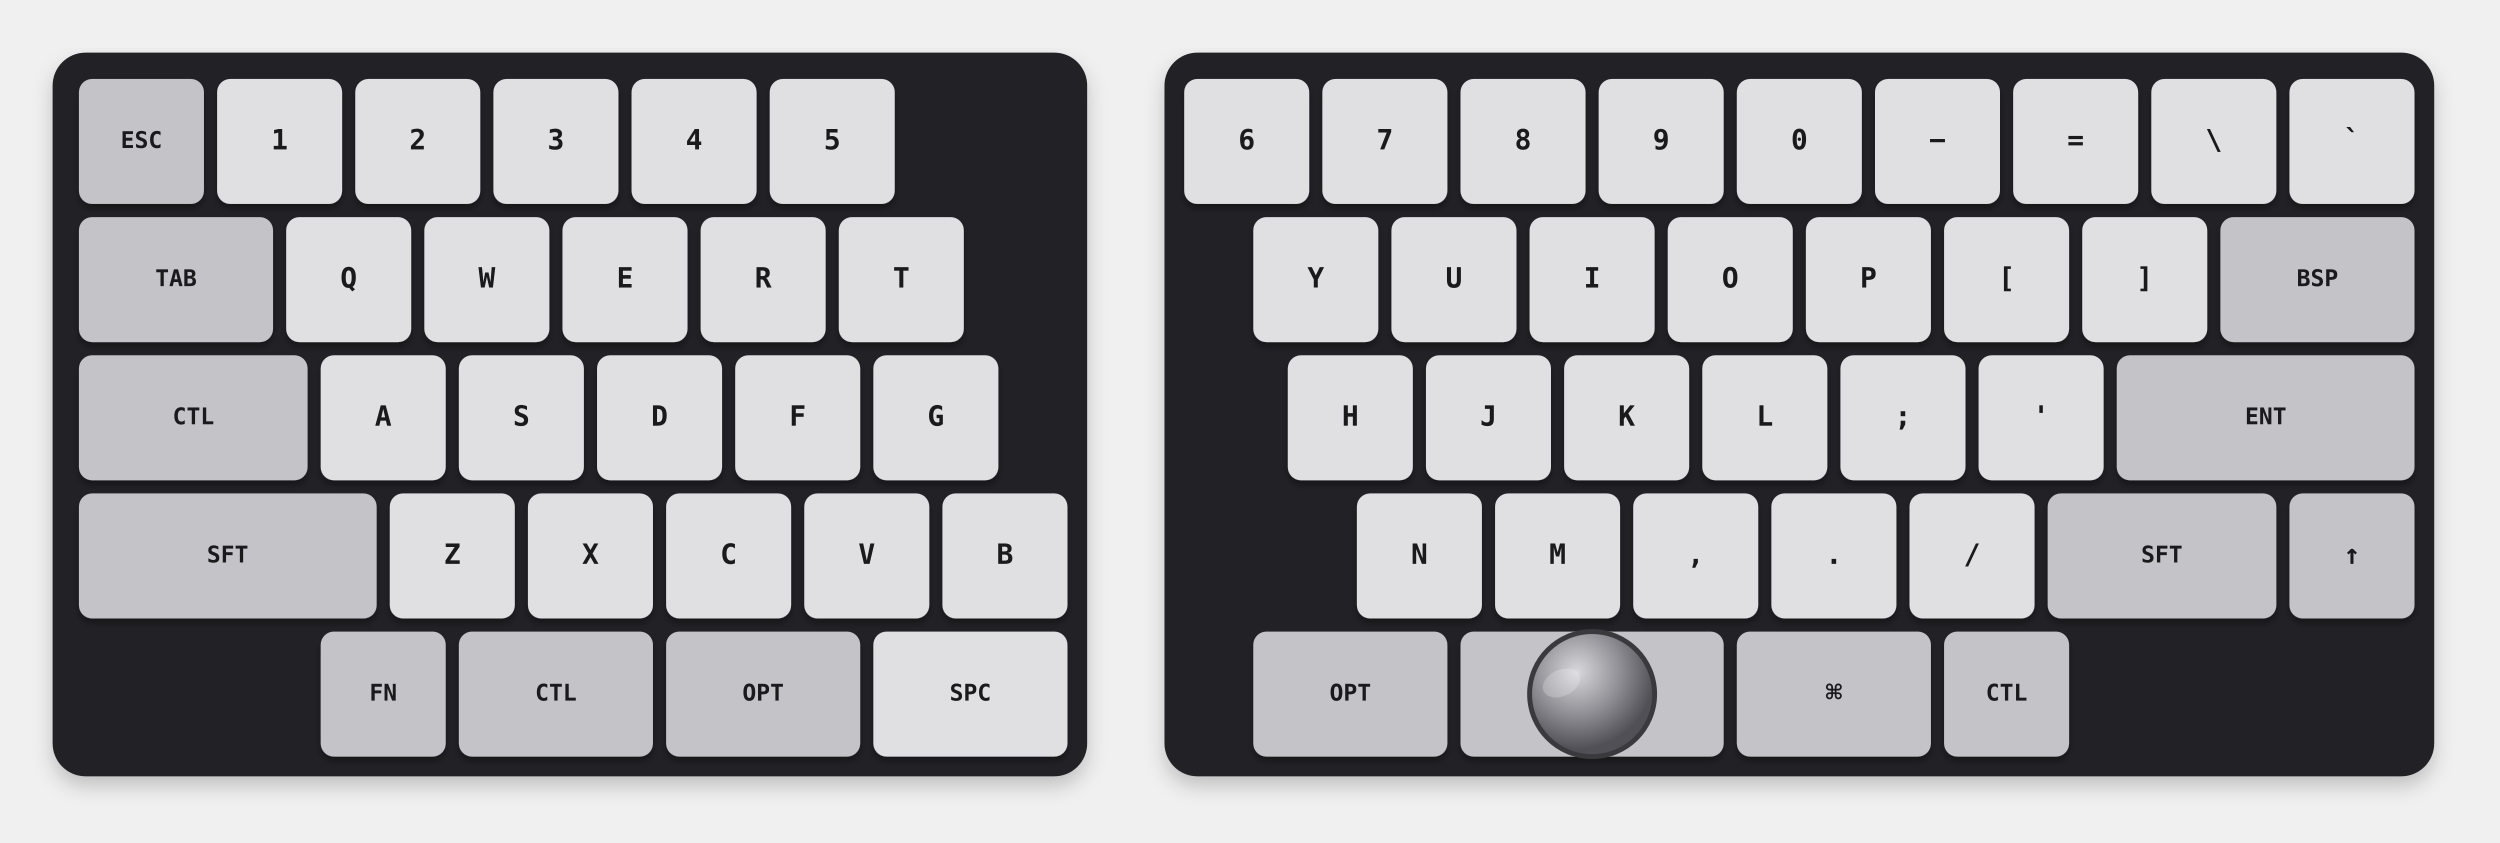
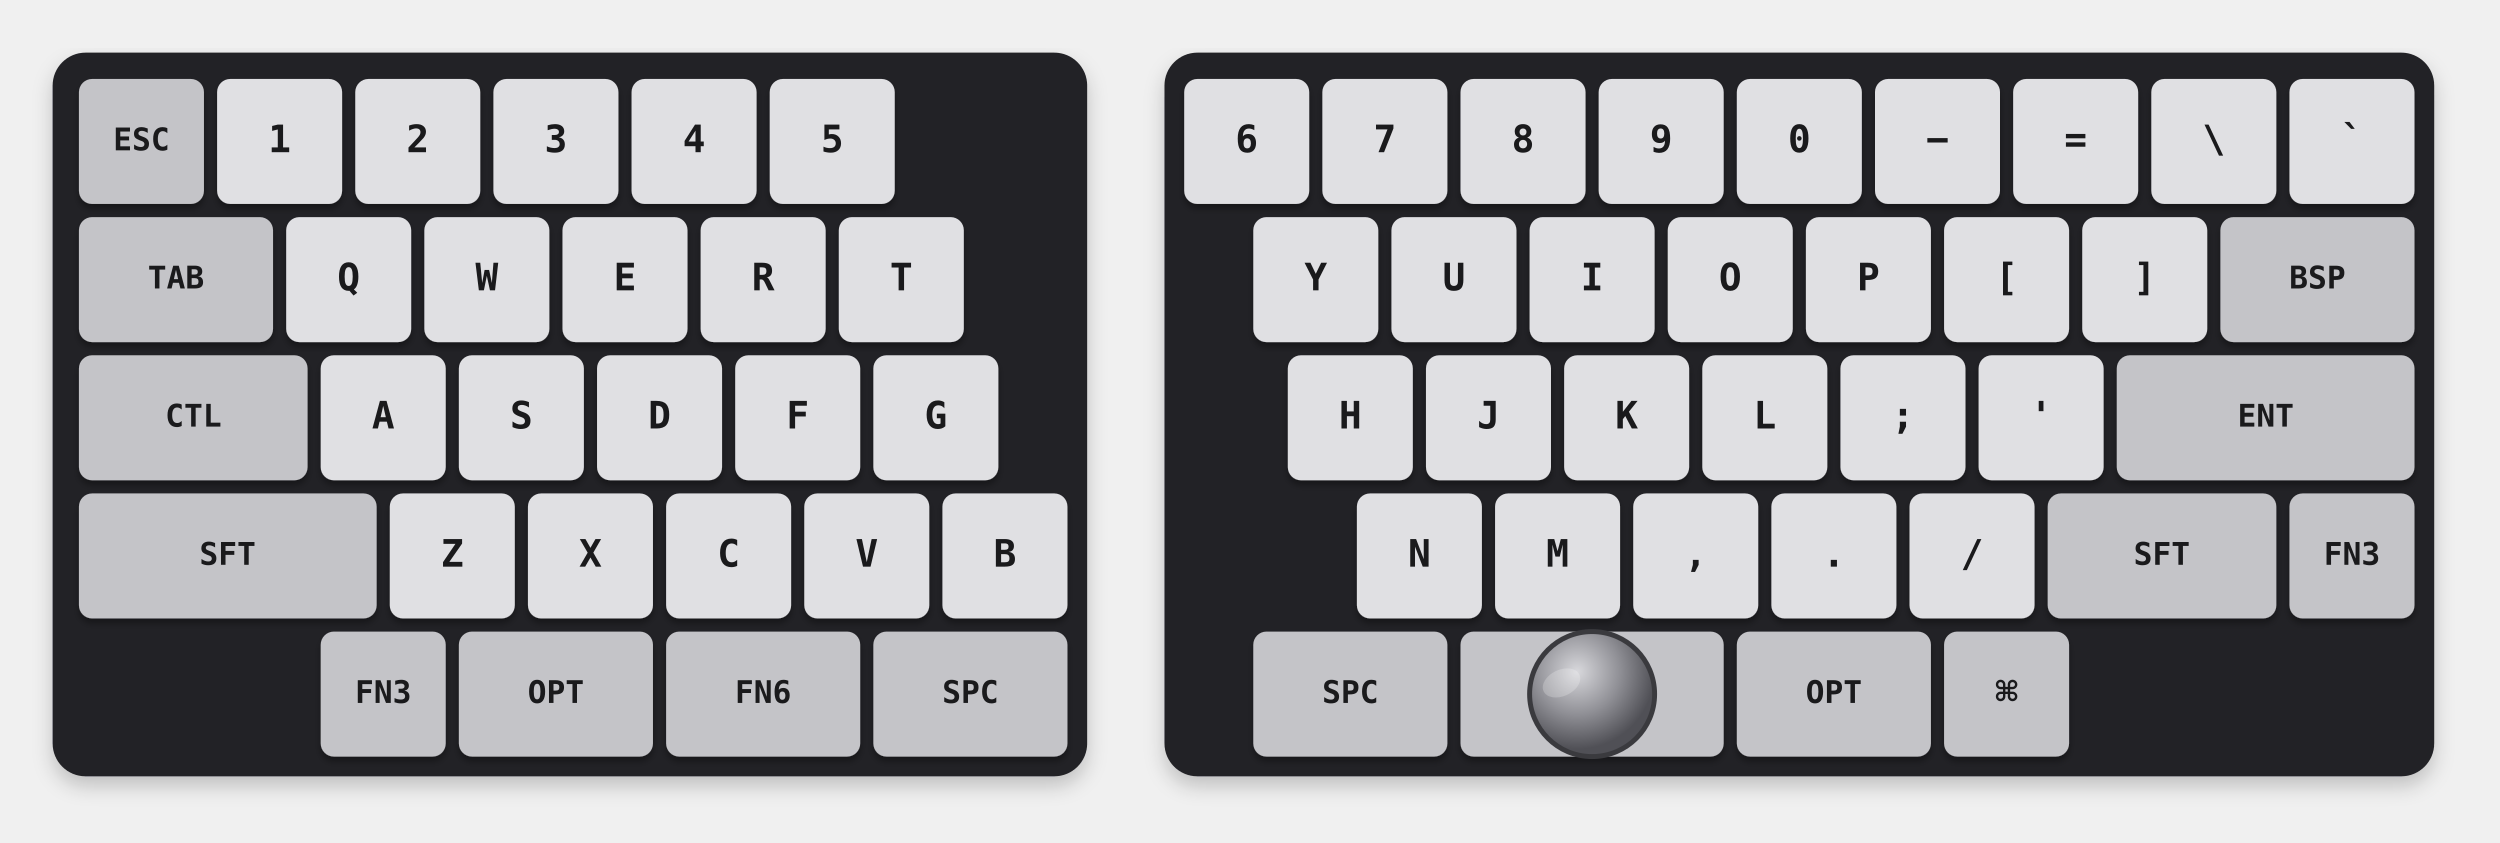
<svg xmlns="http://www.w3.org/2000/svg" width="760" height="256" viewBox="0 0 760 256">
  <defs>
    <radialGradient id="tbg" cx="38%" cy="32%" r="62%">
      <stop offset="0%" stop-color="#d8d8dc" />
      <stop offset="55%" stop-color="#909096" />
      <stop offset="100%" stop-color="#505056" />
    </radialGradient>
    <filter id="ks" x="-5%" y="-10%" width="115%" height="130%">
      <feDropShadow dx="0" dy="1.5" stdDeviation="1" flood-color="#00000055" />
    </filter>
    <filter id="ps" x="-2%" y="-2%" width="108%" height="110%">
      <feDropShadow dx="0" dy="3" stdDeviation="3" flood-color="#00000033" />
    </filter>
  </defs>
  <rect x="16" y="16" width="314.5" height="220.0" rx="10" fill="#242426" filter="url(#ps)" />
  <rect x="354.0" y="16" width="386.0" height="220.0" rx="10" fill="#242426" filter="url(#ps)" />
  <rect x="24.0" y="24" width="38" height="38" rx="4" fill="#c4c4c8" filter="url(#ks)" />
-   <text x="43.0" y="43.0" font-size="7" font-weight="600" font-family="'SF Mono',Menlo,Consolas,monospace" fill="#1a1a1c" text-anchor="middle" dominant-baseline="middle">ESC</text>
+   <text x="43.0" y="43" font-size="9.5" font-weight="600" font-family="'SF Mono',Menlo,Consolas,monospace" fill="#1a1a1c" text-anchor="middle" dominant-baseline="middle">ESC</text>
  <rect x="66.0" y="24" width="38" height="38" rx="4" fill="#e0e0e3" filter="url(#ks)" />
-   <text x="85.0" y="43.0" font-size="8.5" font-weight="600" font-family="'SF Mono',Menlo,Consolas,monospace" fill="#1a1a1c" text-anchor="middle" dominant-baseline="middle">1</text>
+   <text x="85.0" y="43" font-size="11.5" font-weight="600" font-family="'SF Mono',Menlo,Consolas,monospace" fill="#1a1a1c" text-anchor="middle" dominant-baseline="middle">1</text>
  <rect x="108.0" y="24" width="38" height="38" rx="4" fill="#e0e0e3" filter="url(#ks)" />
-   <text x="127.0" y="43.0" font-size="8.5" font-weight="600" font-family="'SF Mono',Menlo,Consolas,monospace" fill="#1a1a1c" text-anchor="middle" dominant-baseline="middle">2</text>
+   <text x="127.0" y="43" font-size="11.5" font-weight="600" font-family="'SF Mono',Menlo,Consolas,monospace" fill="#1a1a1c" text-anchor="middle" dominant-baseline="middle">2</text>
  <rect x="150.0" y="24" width="38" height="38" rx="4" fill="#e0e0e3" filter="url(#ks)" />
-   <text x="169.0" y="43.0" font-size="8.5" font-weight="600" font-family="'SF Mono',Menlo,Consolas,monospace" fill="#1a1a1c" text-anchor="middle" dominant-baseline="middle">3</text>
+   <text x="169.0" y="43" font-size="11.5" font-weight="600" font-family="'SF Mono',Menlo,Consolas,monospace" fill="#1a1a1c" text-anchor="middle" dominant-baseline="middle">3</text>
  <rect x="192.0" y="24" width="38" height="38" rx="4" fill="#e0e0e3" filter="url(#ks)" />
-   <text x="211.0" y="43.0" font-size="8.5" font-weight="600" font-family="'SF Mono',Menlo,Consolas,monospace" fill="#1a1a1c" text-anchor="middle" dominant-baseline="middle">4</text>
+   <text x="211.0" y="43" font-size="11.5" font-weight="600" font-family="'SF Mono',Menlo,Consolas,monospace" fill="#1a1a1c" text-anchor="middle" dominant-baseline="middle">4</text>
  <rect x="234.0" y="24" width="38" height="38" rx="4" fill="#e0e0e3" filter="url(#ks)" />
-   <text x="253.0" y="43.0" font-size="8.5" font-weight="600" font-family="'SF Mono',Menlo,Consolas,monospace" fill="#1a1a1c" text-anchor="middle" dominant-baseline="middle">5</text>
-   <rect x="24.0" y="66" width="59.0" height="38" rx="4" fill="#c4c4c8" filter="url(#ks)" />
-   <text x="53.5" y="85.0" font-size="7" font-weight="600" font-family="'SF Mono',Menlo,Consolas,monospace" fill="#1a1a1c" text-anchor="middle" dominant-baseline="middle">TAB</text>
+   <text x="253.0" y="43" font-size="11.5" font-weight="600" font-family="'SF Mono',Menlo,Consolas,monospace" fill="#1a1a1c" text-anchor="middle" dominant-baseline="middle">5</text>
+   <rect x="360.0" y="24" width="38" height="38" rx="4" fill="#e0e0e3" filter="url(#ks)" />
+   <text x="379.0" y="43" font-size="11.5" font-weight="600" font-family="'SF Mono',Menlo,Consolas,monospace" fill="#1a1a1c" text-anchor="middle" dominant-baseline="middle">6</text>
+   <rect x="402.0" y="24" width="38" height="38" rx="4" fill="#e0e0e3" filter="url(#ks)" />
+   <text x="421.0" y="43" font-size="11.5" font-weight="600" font-family="'SF Mono',Menlo,Consolas,monospace" fill="#1a1a1c" text-anchor="middle" dominant-baseline="middle">7</text>
+   <rect x="444.0" y="24" width="38" height="38" rx="4" fill="#e0e0e3" filter="url(#ks)" />
+   <text x="463.0" y="43" font-size="11.5" font-weight="600" font-family="'SF Mono',Menlo,Consolas,monospace" fill="#1a1a1c" text-anchor="middle" dominant-baseline="middle">8</text>
+   <rect x="486.0" y="24" width="38" height="38" rx="4" fill="#e0e0e3" filter="url(#ks)" />
+   <text x="505.0" y="43" font-size="11.5" font-weight="600" font-family="'SF Mono',Menlo,Consolas,monospace" fill="#1a1a1c" text-anchor="middle" dominant-baseline="middle">9</text>
+   <rect x="528.0" y="24" width="38" height="38" rx="4" fill="#e0e0e3" filter="url(#ks)" />
+   <text x="547.0" y="43" font-size="11.5" font-weight="600" font-family="'SF Mono',Menlo,Consolas,monospace" fill="#1a1a1c" text-anchor="middle" dominant-baseline="middle">0</text>
+   <rect x="570.0" y="24" width="38" height="38" rx="4" fill="#e0e0e3" filter="url(#ks)" />
+   <text x="589.0" y="43" font-size="11.5" font-weight="600" font-family="'SF Mono',Menlo,Consolas,monospace" fill="#1a1a1c" text-anchor="middle" dominant-baseline="middle">−</text>
+   <rect x="612.0" y="24" width="38" height="38" rx="4" fill="#e0e0e3" filter="url(#ks)" />
+   <text x="631.0" y="43" font-size="11.5" font-weight="600" font-family="'SF Mono',Menlo,Consolas,monospace" fill="#1a1a1c" text-anchor="middle" dominant-baseline="middle">=</text>
+   <rect x="654.0" y="24" width="38" height="38" rx="4" fill="#e0e0e3" filter="url(#ks)" />
+   <text x="673.0" y="43" font-size="11.5" font-weight="600" font-family="'SF Mono',Menlo,Consolas,monospace" fill="#1a1a1c" text-anchor="middle" dominant-baseline="middle">\</text>
+   <rect x="696.0" y="24" width="38" height="38" rx="4" fill="#e0e0e3" filter="url(#ks)" />
+   <text x="715.0" y="43" font-size="11.5" font-weight="600" font-family="'SF Mono',Menlo,Consolas,monospace" fill="#1a1a1c" text-anchor="middle" dominant-baseline="middle">`</text>
+   <rect x="24.0" y="66" width="59" height="38" rx="4" fill="#c4c4c8" filter="url(#ks)" />
+   <text x="53.5" y="85" font-size="9.5" font-weight="600" font-family="'SF Mono',Menlo,Consolas,monospace" fill="#1a1a1c" text-anchor="middle" dominant-baseline="middle">TAB</text>
  <rect x="87.0" y="66" width="38" height="38" rx="4" fill="#e0e0e3" filter="url(#ks)" />
-   <text x="106.0" y="85.0" font-size="8.5" font-weight="600" font-family="'SF Mono',Menlo,Consolas,monospace" fill="#1a1a1c" text-anchor="middle" dominant-baseline="middle">Q</text>
+   <text x="106.0" y="85" font-size="11.5" font-weight="600" font-family="'SF Mono',Menlo,Consolas,monospace" fill="#1a1a1c" text-anchor="middle" dominant-baseline="middle">Q</text>
  <rect x="129.0" y="66" width="38" height="38" rx="4" fill="#e0e0e3" filter="url(#ks)" />
-   <text x="148.0" y="85.0" font-size="8.5" font-weight="600" font-family="'SF Mono',Menlo,Consolas,monospace" fill="#1a1a1c" text-anchor="middle" dominant-baseline="middle">W</text>
+   <text x="148.0" y="85" font-size="11.5" font-weight="600" font-family="'SF Mono',Menlo,Consolas,monospace" fill="#1a1a1c" text-anchor="middle" dominant-baseline="middle">W</text>
  <rect x="171.0" y="66" width="38" height="38" rx="4" fill="#e0e0e3" filter="url(#ks)" />
-   <text x="190.0" y="85.0" font-size="8.5" font-weight="600" font-family="'SF Mono',Menlo,Consolas,monospace" fill="#1a1a1c" text-anchor="middle" dominant-baseline="middle">E</text>
+   <text x="190.0" y="85" font-size="11.5" font-weight="600" font-family="'SF Mono',Menlo,Consolas,monospace" fill="#1a1a1c" text-anchor="middle" dominant-baseline="middle">E</text>
  <rect x="213.0" y="66" width="38" height="38" rx="4" fill="#e0e0e3" filter="url(#ks)" />
-   <text x="232.0" y="85.0" font-size="8.5" font-weight="600" font-family="'SF Mono',Menlo,Consolas,monospace" fill="#1a1a1c" text-anchor="middle" dominant-baseline="middle">R</text>
+   <text x="232.0" y="85" font-size="11.5" font-weight="600" font-family="'SF Mono',Menlo,Consolas,monospace" fill="#1a1a1c" text-anchor="middle" dominant-baseline="middle">R</text>
  <rect x="255.0" y="66" width="38" height="38" rx="4" fill="#e0e0e3" filter="url(#ks)" />
-   <text x="274.0" y="85.0" font-size="8.5" font-weight="600" font-family="'SF Mono',Menlo,Consolas,monospace" fill="#1a1a1c" text-anchor="middle" dominant-baseline="middle">T</text>
+   <text x="274.0" y="85" font-size="11.5" font-weight="600" font-family="'SF Mono',Menlo,Consolas,monospace" fill="#1a1a1c" text-anchor="middle" dominant-baseline="middle">T</text>
+   <rect x="381.0" y="66" width="38" height="38" rx="4" fill="#e0e0e3" filter="url(#ks)" />
+   <text x="400.0" y="85" font-size="11.5" font-weight="600" font-family="'SF Mono',Menlo,Consolas,monospace" fill="#1a1a1c" text-anchor="middle" dominant-baseline="middle">Y</text>
+   <rect x="423.0" y="66" width="38" height="38" rx="4" fill="#e0e0e3" filter="url(#ks)" />
+   <text x="442.0" y="85" font-size="11.5" font-weight="600" font-family="'SF Mono',Menlo,Consolas,monospace" fill="#1a1a1c" text-anchor="middle" dominant-baseline="middle">U</text>
+   <rect x="465.0" y="66" width="38" height="38" rx="4" fill="#e0e0e3" filter="url(#ks)" />
+   <text x="484.0" y="85" font-size="11.5" font-weight="600" font-family="'SF Mono',Menlo,Consolas,monospace" fill="#1a1a1c" text-anchor="middle" dominant-baseline="middle">I</text>
+   <rect x="507.0" y="66" width="38" height="38" rx="4" fill="#e0e0e3" filter="url(#ks)" />
+   <text x="526.0" y="85" font-size="11.5" font-weight="600" font-family="'SF Mono',Menlo,Consolas,monospace" fill="#1a1a1c" text-anchor="middle" dominant-baseline="middle">O</text>
+   <rect x="549.0" y="66" width="38" height="38" rx="4" fill="#e0e0e3" filter="url(#ks)" />
+   <text x="568.0" y="85" font-size="11.5" font-weight="600" font-family="'SF Mono',Menlo,Consolas,monospace" fill="#1a1a1c" text-anchor="middle" dominant-baseline="middle">P</text>
+   <rect x="591.0" y="66" width="38" height="38" rx="4" fill="#e0e0e3" filter="url(#ks)" />
+   <text x="610.0" y="85" font-size="11.5" font-weight="600" font-family="'SF Mono',Menlo,Consolas,monospace" fill="#1a1a1c" text-anchor="middle" dominant-baseline="middle">[</text>
+   <rect x="633.0" y="66" width="38" height="38" rx="4" fill="#e0e0e3" filter="url(#ks)" />
+   <text x="652.0" y="85" font-size="11.5" font-weight="600" font-family="'SF Mono',Menlo,Consolas,monospace" fill="#1a1a1c" text-anchor="middle" dominant-baseline="middle">]</text>
+   <rect x="675.0" y="66" width="59" height="38" rx="4" fill="#c4c4c8" filter="url(#ks)" />
+   <text x="704.5" y="85" font-size="9.5" font-weight="600" font-family="'SF Mono',Menlo,Consolas,monospace" fill="#1a1a1c" text-anchor="middle" dominant-baseline="middle">BSP</text>
  <rect x="24.0" y="108" width="69.5" height="38" rx="4" fill="#c4c4c8" filter="url(#ks)" />
-   <text x="58.8" y="127.0" font-size="7" font-weight="600" font-family="'SF Mono',Menlo,Consolas,monospace" fill="#1a1a1c" text-anchor="middle" dominant-baseline="middle">CTL</text>
+   <text x="58.8" y="127" font-size="9.5" font-weight="600" font-family="'SF Mono',Menlo,Consolas,monospace" fill="#1a1a1c" text-anchor="middle" dominant-baseline="middle">CTL</text>
  <rect x="97.5" y="108" width="38" height="38" rx="4" fill="#e0e0e3" filter="url(#ks)" />
-   <text x="116.5" y="127.0" font-size="8.5" font-weight="600" font-family="'SF Mono',Menlo,Consolas,monospace" fill="#1a1a1c" text-anchor="middle" dominant-baseline="middle">A</text>
+   <text x="116.5" y="127" font-size="11.5" font-weight="600" font-family="'SF Mono',Menlo,Consolas,monospace" fill="#1a1a1c" text-anchor="middle" dominant-baseline="middle">A</text>
  <rect x="139.5" y="108" width="38" height="38" rx="4" fill="#e0e0e3" filter="url(#ks)" />
-   <text x="158.5" y="127.0" font-size="8.5" font-weight="600" font-family="'SF Mono',Menlo,Consolas,monospace" fill="#1a1a1c" text-anchor="middle" dominant-baseline="middle">S</text>
+   <text x="158.5" y="127" font-size="11.5" font-weight="600" font-family="'SF Mono',Menlo,Consolas,monospace" fill="#1a1a1c" text-anchor="middle" dominant-baseline="middle">S</text>
  <rect x="181.5" y="108" width="38" height="38" rx="4" fill="#e0e0e3" filter="url(#ks)" />
-   <text x="200.5" y="127.0" font-size="8.5" font-weight="600" font-family="'SF Mono',Menlo,Consolas,monospace" fill="#1a1a1c" text-anchor="middle" dominant-baseline="middle">D</text>
+   <text x="200.5" y="127" font-size="11.5" font-weight="600" font-family="'SF Mono',Menlo,Consolas,monospace" fill="#1a1a1c" text-anchor="middle" dominant-baseline="middle">D</text>
  <rect x="223.5" y="108" width="38" height="38" rx="4" fill="#e0e0e3" filter="url(#ks)" />
-   <text x="242.5" y="127.0" font-size="8.5" font-weight="600" font-family="'SF Mono',Menlo,Consolas,monospace" fill="#1a1a1c" text-anchor="middle" dominant-baseline="middle">F</text>
+   <text x="242.5" y="127" font-size="11.5" font-weight="600" font-family="'SF Mono',Menlo,Consolas,monospace" fill="#1a1a1c" text-anchor="middle" dominant-baseline="middle">F</text>
  <rect x="265.5" y="108" width="38" height="38" rx="4" fill="#e0e0e3" filter="url(#ks)" />
-   <text x="284.5" y="127.0" font-size="8.5" font-weight="600" font-family="'SF Mono',Menlo,Consolas,monospace" fill="#1a1a1c" text-anchor="middle" dominant-baseline="middle">G</text>
+   <text x="284.5" y="127" font-size="11.5" font-weight="600" font-family="'SF Mono',Menlo,Consolas,monospace" fill="#1a1a1c" text-anchor="middle" dominant-baseline="middle">G</text>
+   <rect x="391.5" y="108" width="38" height="38" rx="4" fill="#e0e0e3" filter="url(#ks)" />
+   <text x="410.5" y="127" font-size="11.5" font-weight="600" font-family="'SF Mono',Menlo,Consolas,monospace" fill="#1a1a1c" text-anchor="middle" dominant-baseline="middle">H</text>
+   <rect x="433.5" y="108" width="38" height="38" rx="4" fill="#e0e0e3" filter="url(#ks)" />
+   <text x="452.5" y="127" font-size="11.5" font-weight="600" font-family="'SF Mono',Menlo,Consolas,monospace" fill="#1a1a1c" text-anchor="middle" dominant-baseline="middle">J</text>
+   <rect x="475.5" y="108" width="38" height="38" rx="4" fill="#e0e0e3" filter="url(#ks)" />
+   <text x="494.5" y="127" font-size="11.5" font-weight="600" font-family="'SF Mono',Menlo,Consolas,monospace" fill="#1a1a1c" text-anchor="middle" dominant-baseline="middle">K</text>
+   <rect x="517.5" y="108" width="38" height="38" rx="4" fill="#e0e0e3" filter="url(#ks)" />
+   <text x="536.5" y="127" font-size="11.5" font-weight="600" font-family="'SF Mono',Menlo,Consolas,monospace" fill="#1a1a1c" text-anchor="middle" dominant-baseline="middle">L</text>
+   <rect x="559.5" y="108" width="38" height="38" rx="4" fill="#e0e0e3" filter="url(#ks)" />
+   <text x="578.5" y="127" font-size="11.5" font-weight="600" font-family="'SF Mono',Menlo,Consolas,monospace" fill="#1a1a1c" text-anchor="middle" dominant-baseline="middle">;</text>
+   <rect x="601.5" y="108" width="38" height="38" rx="4" fill="#e0e0e3" filter="url(#ks)" />
+   <text x="620.5" y="127" font-size="11.5" font-weight="600" font-family="'SF Mono',Menlo,Consolas,monospace" fill="#1a1a1c" text-anchor="middle" dominant-baseline="middle">'</text>
+   <rect x="643.5" y="108" width="90.5" height="38" rx="4" fill="#c4c4c8" filter="url(#ks)" />
+   <text x="688.8" y="127" font-size="9.5" font-weight="600" font-family="'SF Mono',Menlo,Consolas,monospace" fill="#1a1a1c" text-anchor="middle" dominant-baseline="middle">ENT</text>
  <rect x="24.0" y="150" width="90.5" height="38" rx="4" fill="#c4c4c8" filter="url(#ks)" />
-   <text x="69.2" y="169.0" font-size="7" font-weight="600" font-family="'SF Mono',Menlo,Consolas,monospace" fill="#1a1a1c" text-anchor="middle" dominant-baseline="middle">SFT</text>
+   <text x="69.2" y="169" font-size="9.5" font-weight="600" font-family="'SF Mono',Menlo,Consolas,monospace" fill="#1a1a1c" text-anchor="middle" dominant-baseline="middle">SFT</text>
  <rect x="118.5" y="150" width="38" height="38" rx="4" fill="#e0e0e3" filter="url(#ks)" />
-   <text x="137.5" y="169.0" font-size="8.5" font-weight="600" font-family="'SF Mono',Menlo,Consolas,monospace" fill="#1a1a1c" text-anchor="middle" dominant-baseline="middle">Z</text>
+   <text x="137.5" y="169" font-size="11.5" font-weight="600" font-family="'SF Mono',Menlo,Consolas,monospace" fill="#1a1a1c" text-anchor="middle" dominant-baseline="middle">Z</text>
  <rect x="160.5" y="150" width="38" height="38" rx="4" fill="#e0e0e3" filter="url(#ks)" />
-   <text x="179.5" y="169.0" font-size="8.5" font-weight="600" font-family="'SF Mono',Menlo,Consolas,monospace" fill="#1a1a1c" text-anchor="middle" dominant-baseline="middle">X</text>
+   <text x="179.5" y="169" font-size="11.5" font-weight="600" font-family="'SF Mono',Menlo,Consolas,monospace" fill="#1a1a1c" text-anchor="middle" dominant-baseline="middle">X</text>
  <rect x="202.5" y="150" width="38" height="38" rx="4" fill="#e0e0e3" filter="url(#ks)" />
-   <text x="221.5" y="169.0" font-size="8.5" font-weight="600" font-family="'SF Mono',Menlo,Consolas,monospace" fill="#1a1a1c" text-anchor="middle" dominant-baseline="middle">C</text>
+   <text x="221.5" y="169" font-size="11.5" font-weight="600" font-family="'SF Mono',Menlo,Consolas,monospace" fill="#1a1a1c" text-anchor="middle" dominant-baseline="middle">C</text>
  <rect x="244.5" y="150" width="38" height="38" rx="4" fill="#e0e0e3" filter="url(#ks)" />
-   <text x="263.5" y="169.0" font-size="8.5" font-weight="600" font-family="'SF Mono',Menlo,Consolas,monospace" fill="#1a1a1c" text-anchor="middle" dominant-baseline="middle">V</text>
+   <text x="263.5" y="169" font-size="11.5" font-weight="600" font-family="'SF Mono',Menlo,Consolas,monospace" fill="#1a1a1c" text-anchor="middle" dominant-baseline="middle">V</text>
  <rect x="286.5" y="150" width="38" height="38" rx="4" fill="#e0e0e3" filter="url(#ks)" />
-   <text x="305.5" y="169.0" font-size="8.5" font-weight="600" font-family="'SF Mono',Menlo,Consolas,monospace" fill="#1a1a1c" text-anchor="middle" dominant-baseline="middle">B</text>
+   <text x="305.5" y="169" font-size="11.5" font-weight="600" font-family="'SF Mono',Menlo,Consolas,monospace" fill="#1a1a1c" text-anchor="middle" dominant-baseline="middle">B</text>
+   <rect x="412.5" y="150" width="38" height="38" rx="4" fill="#e0e0e3" filter="url(#ks)" />
+   <text x="431.5" y="169" font-size="11.5" font-weight="600" font-family="'SF Mono',Menlo,Consolas,monospace" fill="#1a1a1c" text-anchor="middle" dominant-baseline="middle">N</text>
+   <rect x="454.5" y="150" width="38" height="38" rx="4" fill="#e0e0e3" filter="url(#ks)" />
+   <text x="473.5" y="169" font-size="11.5" font-weight="600" font-family="'SF Mono',Menlo,Consolas,monospace" fill="#1a1a1c" text-anchor="middle" dominant-baseline="middle">M</text>
+   <rect x="496.5" y="150" width="38" height="38" rx="4" fill="#e0e0e3" filter="url(#ks)" />
+   <text x="515.5" y="169" font-size="11.5" font-weight="600" font-family="'SF Mono',Menlo,Consolas,monospace" fill="#1a1a1c" text-anchor="middle" dominant-baseline="middle">,</text>
+   <rect x="538.5" y="150" width="38" height="38" rx="4" fill="#e0e0e3" filter="url(#ks)" />
+   <text x="557.5" y="169" font-size="11.5" font-weight="600" font-family="'SF Mono',Menlo,Consolas,monospace" fill="#1a1a1c" text-anchor="middle" dominant-baseline="middle">.</text>
+   <rect x="580.5" y="150" width="38" height="38" rx="4" fill="#e0e0e3" filter="url(#ks)" />
+   <text x="599.5" y="169" font-size="11.5" font-weight="600" font-family="'SF Mono',Menlo,Consolas,monospace" fill="#1a1a1c" text-anchor="middle" dominant-baseline="middle">/</text>
+   <rect x="622.5" y="150" width="69.5" height="38" rx="4" fill="#c4c4c8" filter="url(#ks)" />
+   <text x="657.2" y="169" font-size="9.5" font-weight="600" font-family="'SF Mono',Menlo,Consolas,monospace" fill="#1a1a1c" text-anchor="middle" dominant-baseline="middle">SFT</text>
+   <rect x="696.0" y="150" width="38" height="38" rx="4" fill="#c4c4c8" filter="url(#ks)" />
+   <text x="715.0" y="169" font-size="9.5" font-weight="600" font-family="'SF Mono',Menlo,Consolas,monospace" fill="#1a1a1c" text-anchor="middle" dominant-baseline="middle">FN3</text>
  <rect x="97.5" y="192" width="38" height="38" rx="4" fill="#c4c4c8" filter="url(#ks)" />
-   <text x="116.5" y="211.0" font-size="7" font-weight="600" font-family="'SF Mono',Menlo,Consolas,monospace" fill="#1a1a1c" text-anchor="middle" dominant-baseline="middle">FN</text>
-   <rect x="139.5" y="192" width="59.0" height="38" rx="4" fill="#c4c4c8" filter="url(#ks)" />
-   <text x="169.0" y="211.0" font-size="7" font-weight="600" font-family="'SF Mono',Menlo,Consolas,monospace" fill="#1a1a1c" text-anchor="middle" dominant-baseline="middle">CTL</text>
-   <rect x="202.5" y="192" width="59.0" height="38" rx="4" fill="#c4c4c8" filter="url(#ks)" />
-   <text x="232.0" y="211.0" font-size="7" font-weight="600" font-family="'SF Mono',Menlo,Consolas,monospace" fill="#1a1a1c" text-anchor="middle" dominant-baseline="middle">OPT</text>
-   <rect x="265.5" y="192" width="59.0" height="38" rx="4" fill="#e0e0e3" filter="url(#ks)" />
-   <text x="295.0" y="211.0" font-size="7" font-weight="600" font-family="'SF Mono',Menlo,Consolas,monospace" fill="#1a1a1c" text-anchor="middle" dominant-baseline="middle">SPC</text>
-   <rect x="360.0" y="24" width="38" height="38" rx="4" fill="#e0e0e3" filter="url(#ks)" />
-   <text x="379.0" y="43.0" font-size="8.5" font-weight="600" font-family="'SF Mono',Menlo,Consolas,monospace" fill="#1a1a1c" text-anchor="middle" dominant-baseline="middle">6</text>
-   <rect x="402.0" y="24" width="38" height="38" rx="4" fill="#e0e0e3" filter="url(#ks)" />
-   <text x="421.0" y="43.0" font-size="8.5" font-weight="600" font-family="'SF Mono',Menlo,Consolas,monospace" fill="#1a1a1c" text-anchor="middle" dominant-baseline="middle">7</text>
-   <rect x="444.0" y="24" width="38" height="38" rx="4" fill="#e0e0e3" filter="url(#ks)" />
-   <text x="463.0" y="43.0" font-size="8.5" font-weight="600" font-family="'SF Mono',Menlo,Consolas,monospace" fill="#1a1a1c" text-anchor="middle" dominant-baseline="middle">8</text>
-   <rect x="486.0" y="24" width="38" height="38" rx="4" fill="#e0e0e3" filter="url(#ks)" />
-   <text x="505.0" y="43.0" font-size="8.5" font-weight="600" font-family="'SF Mono',Menlo,Consolas,monospace" fill="#1a1a1c" text-anchor="middle" dominant-baseline="middle">9</text>
-   <rect x="528.0" y="24" width="38" height="38" rx="4" fill="#e0e0e3" filter="url(#ks)" />
-   <text x="547.0" y="43.0" font-size="8.5" font-weight="600" font-family="'SF Mono',Menlo,Consolas,monospace" fill="#1a1a1c" text-anchor="middle" dominant-baseline="middle">0</text>
-   <rect x="570.0" y="24" width="38" height="38" rx="4" fill="#e0e0e3" filter="url(#ks)" />
-   <text x="589.0" y="43.0" font-size="8.5" font-weight="600" font-family="'SF Mono',Menlo,Consolas,monospace" fill="#1a1a1c" text-anchor="middle" dominant-baseline="middle">−</text>
-   <rect x="612.0" y="24" width="38" height="38" rx="4" fill="#e0e0e3" filter="url(#ks)" />
-   <text x="631.0" y="43.0" font-size="8.5" font-weight="600" font-family="'SF Mono',Menlo,Consolas,monospace" fill="#1a1a1c" text-anchor="middle" dominant-baseline="middle">=</text>
-   <rect x="654.0" y="24" width="38" height="38" rx="4" fill="#e0e0e3" filter="url(#ks)" />
-   <text x="673.0" y="43.0" font-size="8.5" font-weight="600" font-family="'SF Mono',Menlo,Consolas,monospace" fill="#1a1a1c" text-anchor="middle" dominant-baseline="middle">\</text>
-   <rect x="696.0" y="24" width="38" height="38" rx="4" fill="#e0e0e3" filter="url(#ks)" />
-   <text x="715.0" y="43.0" font-size="8.5" font-weight="600" font-family="'SF Mono',Menlo,Consolas,monospace" fill="#1a1a1c" text-anchor="middle" dominant-baseline="middle">`</text>
-   <rect x="381.0" y="66" width="38" height="38" rx="4" fill="#e0e0e3" filter="url(#ks)" />
-   <text x="400.0" y="85.0" font-size="8.5" font-weight="600" font-family="'SF Mono',Menlo,Consolas,monospace" fill="#1a1a1c" text-anchor="middle" dominant-baseline="middle">Y</text>
-   <rect x="423.0" y="66" width="38" height="38" rx="4" fill="#e0e0e3" filter="url(#ks)" />
-   <text x="442.0" y="85.0" font-size="8.5" font-weight="600" font-family="'SF Mono',Menlo,Consolas,monospace" fill="#1a1a1c" text-anchor="middle" dominant-baseline="middle">U</text>
-   <rect x="465.0" y="66" width="38" height="38" rx="4" fill="#e0e0e3" filter="url(#ks)" />
-   <text x="484.0" y="85.0" font-size="8.5" font-weight="600" font-family="'SF Mono',Menlo,Consolas,monospace" fill="#1a1a1c" text-anchor="middle" dominant-baseline="middle">I</text>
-   <rect x="507.0" y="66" width="38" height="38" rx="4" fill="#e0e0e3" filter="url(#ks)" />
-   <text x="526.0" y="85.0" font-size="8.5" font-weight="600" font-family="'SF Mono',Menlo,Consolas,monospace" fill="#1a1a1c" text-anchor="middle" dominant-baseline="middle">O</text>
-   <rect x="549.0" y="66" width="38" height="38" rx="4" fill="#e0e0e3" filter="url(#ks)" />
-   <text x="568.0" y="85.0" font-size="8.5" font-weight="600" font-family="'SF Mono',Menlo,Consolas,monospace" fill="#1a1a1c" text-anchor="middle" dominant-baseline="middle">P</text>
-   <rect x="591.0" y="66" width="38" height="38" rx="4" fill="#e0e0e3" filter="url(#ks)" />
-   <text x="610.0" y="85.0" font-size="8.5" font-weight="600" font-family="'SF Mono',Menlo,Consolas,monospace" fill="#1a1a1c" text-anchor="middle" dominant-baseline="middle">[</text>
-   <rect x="633.0" y="66" width="38" height="38" rx="4" fill="#e0e0e3" filter="url(#ks)" />
-   <text x="652.0" y="85.0" font-size="8.5" font-weight="600" font-family="'SF Mono',Menlo,Consolas,monospace" fill="#1a1a1c" text-anchor="middle" dominant-baseline="middle">]</text>
-   <rect x="675.0" y="66" width="59.0" height="38" rx="4" fill="#c4c4c8" filter="url(#ks)" />
-   <text x="704.5" y="85.0" font-size="7" font-weight="600" font-family="'SF Mono',Menlo,Consolas,monospace" fill="#1a1a1c" text-anchor="middle" dominant-baseline="middle">BSP</text>
-   <rect x="391.5" y="108" width="38" height="38" rx="4" fill="#e0e0e3" filter="url(#ks)" />
-   <text x="410.5" y="127.0" font-size="8.5" font-weight="600" font-family="'SF Mono',Menlo,Consolas,monospace" fill="#1a1a1c" text-anchor="middle" dominant-baseline="middle">H</text>
-   <rect x="433.5" y="108" width="38" height="38" rx="4" fill="#e0e0e3" filter="url(#ks)" />
-   <text x="452.5" y="127.0" font-size="8.5" font-weight="600" font-family="'SF Mono',Menlo,Consolas,monospace" fill="#1a1a1c" text-anchor="middle" dominant-baseline="middle">J</text>
-   <rect x="475.5" y="108" width="38" height="38" rx="4" fill="#e0e0e3" filter="url(#ks)" />
-   <text x="494.5" y="127.0" font-size="8.5" font-weight="600" font-family="'SF Mono',Menlo,Consolas,monospace" fill="#1a1a1c" text-anchor="middle" dominant-baseline="middle">K</text>
-   <rect x="517.5" y="108" width="38" height="38" rx="4" fill="#e0e0e3" filter="url(#ks)" />
-   <text x="536.5" y="127.0" font-size="8.5" font-weight="600" font-family="'SF Mono',Menlo,Consolas,monospace" fill="#1a1a1c" text-anchor="middle" dominant-baseline="middle">L</text>
-   <rect x="559.5" y="108" width="38" height="38" rx="4" fill="#e0e0e3" filter="url(#ks)" />
-   <text x="578.5" y="127.0" font-size="8.5" font-weight="600" font-family="'SF Mono',Menlo,Consolas,monospace" fill="#1a1a1c" text-anchor="middle" dominant-baseline="middle">;</text>
-   <rect x="601.5" y="108" width="38" height="38" rx="4" fill="#e0e0e3" filter="url(#ks)" />
-   <text x="620.5" y="127.0" font-size="8.5" font-weight="600" font-family="'SF Mono',Menlo,Consolas,monospace" fill="#1a1a1c" text-anchor="middle" dominant-baseline="middle">'</text>
-   <rect x="643.5" y="108" width="90.5" height="38" rx="4" fill="#c4c4c8" filter="url(#ks)" />
-   <text x="688.8" y="127.0" font-size="7" font-weight="600" font-family="'SF Mono',Menlo,Consolas,monospace" fill="#1a1a1c" text-anchor="middle" dominant-baseline="middle">ENT</text>
-   <rect x="412.5" y="150" width="38" height="38" rx="4" fill="#e0e0e3" filter="url(#ks)" />
-   <text x="431.5" y="169.0" font-size="8.5" font-weight="600" font-family="'SF Mono',Menlo,Consolas,monospace" fill="#1a1a1c" text-anchor="middle" dominant-baseline="middle">N</text>
-   <rect x="454.5" y="150" width="38" height="38" rx="4" fill="#e0e0e3" filter="url(#ks)" />
-   <text x="473.5" y="169.0" font-size="8.5" font-weight="600" font-family="'SF Mono',Menlo,Consolas,monospace" fill="#1a1a1c" text-anchor="middle" dominant-baseline="middle">M</text>
-   <rect x="496.5" y="150" width="38" height="38" rx="4" fill="#e0e0e3" filter="url(#ks)" />
-   <text x="515.5" y="169.0" font-size="8.5" font-weight="600" font-family="'SF Mono',Menlo,Consolas,monospace" fill="#1a1a1c" text-anchor="middle" dominant-baseline="middle">,</text>
-   <rect x="538.5" y="150" width="38" height="38" rx="4" fill="#e0e0e3" filter="url(#ks)" />
-   <text x="557.5" y="169.0" font-size="8.5" font-weight="600" font-family="'SF Mono',Menlo,Consolas,monospace" fill="#1a1a1c" text-anchor="middle" dominant-baseline="middle">.</text>
-   <rect x="580.5" y="150" width="38" height="38" rx="4" fill="#e0e0e3" filter="url(#ks)" />
-   <text x="599.5" y="169.0" font-size="8.5" font-weight="600" font-family="'SF Mono',Menlo,Consolas,monospace" fill="#1a1a1c" text-anchor="middle" dominant-baseline="middle">/</text>
-   <rect x="622.5" y="150" width="69.5" height="38" rx="4" fill="#c4c4c8" filter="url(#ks)" />
-   <text x="657.2" y="169.0" font-size="7" font-weight="600" font-family="'SF Mono',Menlo,Consolas,monospace" fill="#1a1a1c" text-anchor="middle" dominant-baseline="middle">SFT</text>
-   <rect x="696.0" y="150" width="38" height="38" rx="4" fill="#c4c4c8" filter="url(#ks)" />
-   <text x="715.0" y="169.0" font-size="8.5" font-weight="600" font-family="'SF Mono',Menlo,Consolas,monospace" fill="#1a1a1c" text-anchor="middle" dominant-baseline="middle">↑</text>
-   <rect x="381.0" y="192" width="59.0" height="38" rx="4" fill="#c4c4c8" filter="url(#ks)" />
-   <text x="410.5" y="211.0" font-size="7" font-weight="600" font-family="'SF Mono',Menlo,Consolas,monospace" fill="#1a1a1c" text-anchor="middle" dominant-baseline="middle">OPT</text>
+   <text x="116.5" y="211" font-size="9.5" font-weight="600" font-family="'SF Mono',Menlo,Consolas,monospace" fill="#1a1a1c" text-anchor="middle" dominant-baseline="middle">FN3</text>
+   <rect x="139.5" y="192" width="59" height="38" rx="4" fill="#c4c4c8" filter="url(#ks)" />
+   <text x="169.0" y="211" font-size="9.5" font-weight="600" font-family="'SF Mono',Menlo,Consolas,monospace" fill="#1a1a1c" text-anchor="middle" dominant-baseline="middle">OPT</text>
+   <rect x="202.5" y="192" width="59" height="38" rx="4" fill="#c4c4c8" filter="url(#ks)" />
+   <text x="232.0" y="211" font-size="9.5" font-weight="600" font-family="'SF Mono',Menlo,Consolas,monospace" fill="#1a1a1c" text-anchor="middle" dominant-baseline="middle">FN6</text>
+   <rect x="265.5" y="192" width="59" height="38" rx="4" fill="#c4c4c8" filter="url(#ks)" />
+   <text x="295.0" y="211" font-size="9.5" font-weight="600" font-family="'SF Mono',Menlo,Consolas,monospace" fill="#1a1a1c" text-anchor="middle" dominant-baseline="middle">SPC</text>
+   <rect x="381.0" y="192" width="59" height="38" rx="4" fill="#c4c4c8" filter="url(#ks)" />
+   <text x="410.5" y="211" font-size="9.5" font-weight="600" font-family="'SF Mono',Menlo,Consolas,monospace" fill="#1a1a1c" text-anchor="middle" dominant-baseline="middle">SPC</text>
+   <rect x="528.0" y="192" width="59" height="38" rx="4" fill="#c4c4c8" filter="url(#ks)" />
+   <text x="557.5" y="211" font-size="9.5" font-weight="600" font-family="'SF Mono',Menlo,Consolas,monospace" fill="#1a1a1c" text-anchor="middle" dominant-baseline="middle">OPT</text>
+   <rect x="591.0" y="192" width="38" height="38" rx="4" fill="#c4c4c8" filter="url(#ks)" />
+   <text x="610.0" y="211" font-size="11.5" font-weight="600" font-family="'SF Mono',Menlo,Consolas,monospace" fill="#1a1a1c" text-anchor="middle" dominant-baseline="middle">⌘</text>
  <rect x="444.0" y="192" width="80" height="38" rx="4" fill="#c4c4c8" filter="url(#ks)" />
  <circle cx="484.0" cy="211.0" r="19" fill="url(#tbg)" stroke="#3a3a3e" stroke-width="1.5" />
  <ellipse cx="477.0" cy="204.0" rx="6" ry="4" fill="white" fill-opacity="0.22" transform="rotate(-25,484.0,211.0)" />
-   <rect x="528.0" y="192" width="59.0" height="38" rx="4" fill="#c4c4c8" filter="url(#ks)" />
-   <text x="557.5" y="211.0" font-size="8.5" font-weight="600" font-family="'SF Mono',Menlo,Consolas,monospace" fill="#1a1a1c" text-anchor="middle" dominant-baseline="middle">⌘</text>
-   <rect x="591.0" y="192" width="38" height="38" rx="4" fill="#c4c4c8" filter="url(#ks)" />
-   <text x="610.0" y="211.0" font-size="7" font-weight="600" font-family="'SF Mono',Menlo,Consolas,monospace" fill="#1a1a1c" text-anchor="middle" dominant-baseline="middle">CTL</text>
</svg>
